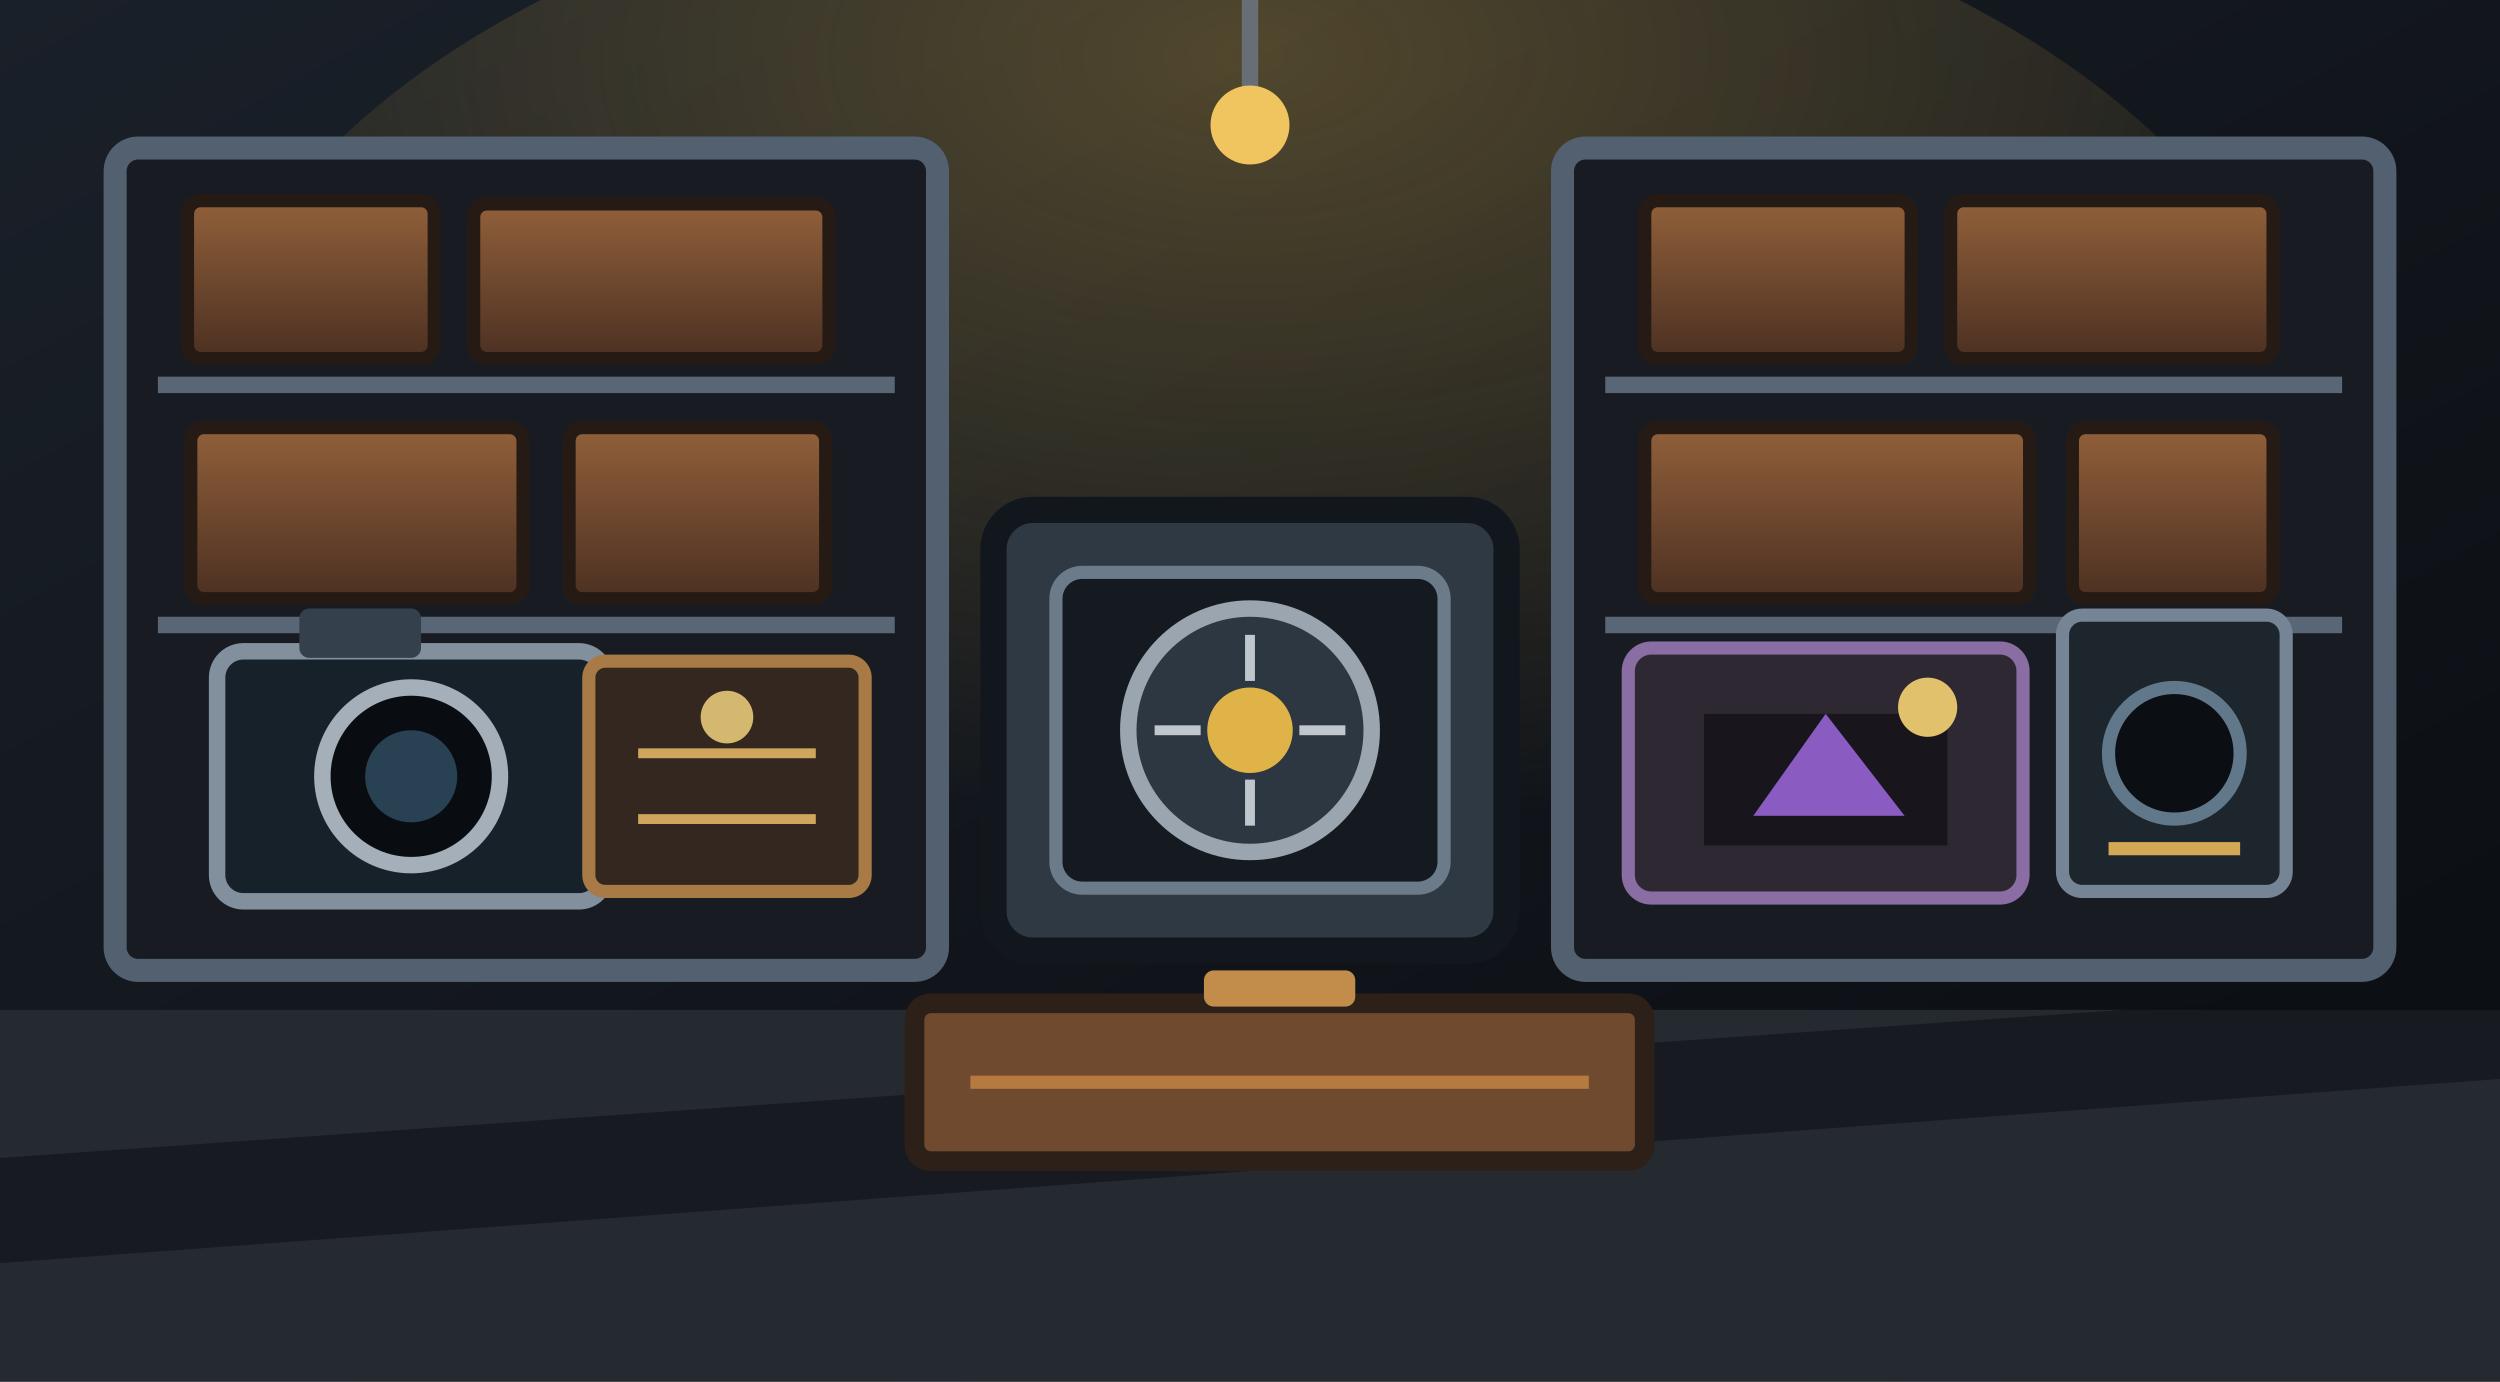
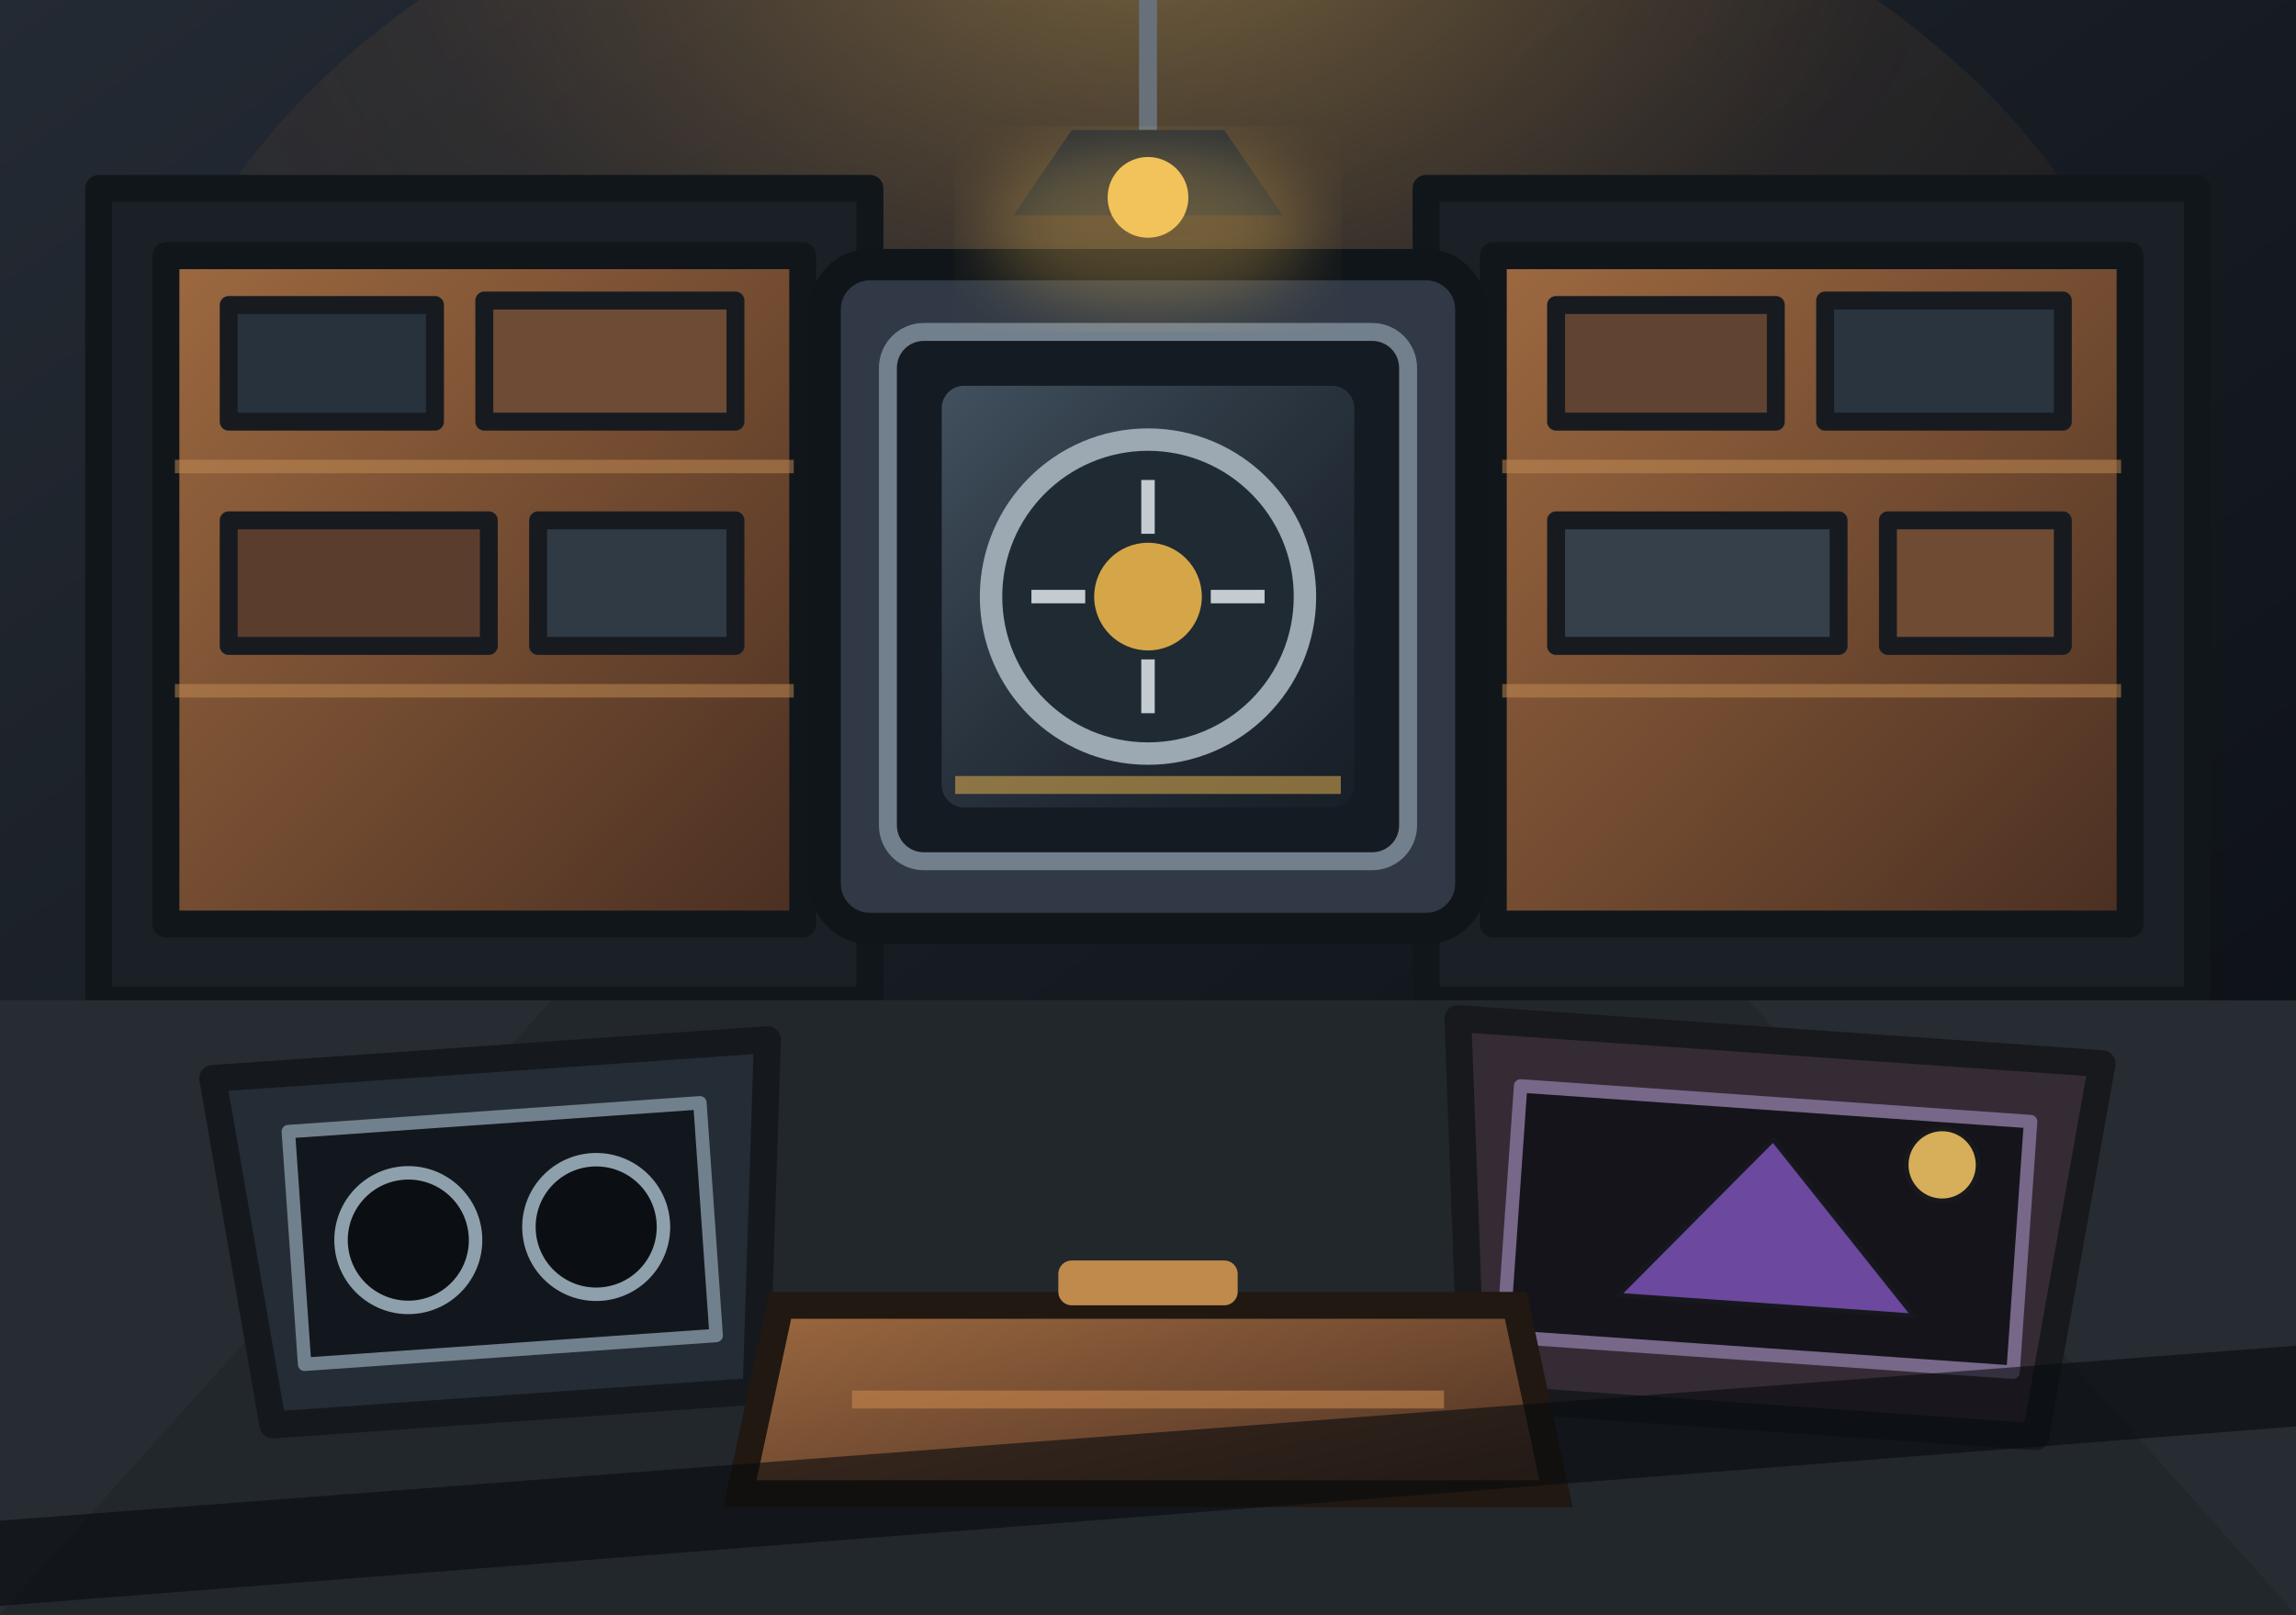
- <svg xmlns="http://www.w3.org/2000/svg" viewBox="0 0 760 420">
+ <svg xmlns="http://www.w3.org/2000/svg" viewBox="0 0 512 360">
  <defs>
-     <linearGradient id="club" x1="0" y1="0" x2="1" y2="1">
-       <stop stop-color="#1a2029" />
-       <stop offset=".55" stop-color="#11151b" />
-       <stop offset="1" stop-color="#090c10" />
+     <linearGradient id="wall" x1="0" y1="0" x2="1" y2="1">
+       <stop stop-color="#242a33" />
+       <stop offset=".55" stop-color="#151a21" />
+       <stop offset="1" stop-color="#090d12" />
    </linearGradient>
-     <linearGradient id="wood" x1="0" y1="0" x2="0" y2="1">
-       <stop stop-color="#91603a" />
-       <stop offset="1" stop-color="#4c3022" />
+     <linearGradient id="wood" x1="0" y1="0" x2="1" y2="1">
+       <stop stop-color="#9d6940" />
+       <stop offset="1" stop-color="#4a2f22" />
    </linearGradient>
-     <radialGradient id="focus" cx="50%" cy="18%" r="65%">
-       <stop stop-color="#e9b949" stop-opacity=".28" />
-       <stop offset="1" stop-color="#e9b949" stop-opacity="0" />
+     <linearGradient id="glass" x1="0" y1="0" x2="1" y2="1">
+       <stop stop-color="#7790a6" stop-opacity=".46" />
+       <stop offset="1" stop-color="#26313d" stop-opacity=".18" />
+     </linearGradient>
+     <radialGradient id="focus" cx="50%" cy="7%" r="72%">
+       <stop stop-color="#edbb57" stop-opacity=".43" />
+       <stop offset=".52" stop-color="#c37b3a" stop-opacity=".09" />
+       <stop offset="1" stop-color="#c37b3a" stop-opacity="0" />
    </radialGradient>
+     <filter id="soft">
+       <feGaussianBlur stdDeviation="8" />
+     </filter>
  </defs>
-   <rect width="760" height="420" fill="url(#club)" />
-   <ellipse cx="380" cy="133" rx="320" ry="180" fill="url(#focus)" />
-   <rect x="35" y="45" width="250" height="250" rx="7" fill="#181c22" stroke="#52606f" stroke-width="7" />
-   <rect x="475" y="45" width="250" height="250" rx="7" fill="#181c22" stroke="#52606f" stroke-width="7" />
-   <g stroke="#596675" stroke-width="5">
-     <path d="M48 117h224M48 190h224M488 117h224M488 190h224" />
+   <rect width="512" height="360" fill="url(#wall)" />
+   <ellipse cx="256" cy="107" rx="226" ry="154" fill="url(#focus)" />
+   <g stroke="#11161b" stroke-width="6" stroke-linejoin="round">
+     <path d="M22 42h172v181H22z" fill="#1b2027" />
+     <path d="M318 42h172v181H318z" fill="#1b2027" />
+     <path d="M37 57h142v149H37z" fill="url(#wood)" />
+     <path d="M333 57h142v149H333z" fill="url(#wood)" />
  </g>
-   <g fill="url(#wood)" stroke="#251a14" stroke-width="4">
-     <rect x="57" y="61" width="75" height="48" rx="4" />
-     <rect x="144" y="62" width="108" height="47" rx="4" />
-     <rect x="58" y="130" width="101" height="52" rx="4" />
-     <rect x="173" y="130" width="78" height="52" rx="4" />
-     <rect x="500" y="61" width="81" height="48" rx="4" />
-     <rect x="593" y="61" width="98" height="48" rx="4" />
-     <rect x="500" y="130" width="117" height="52" rx="4" />
-     <rect x="630" y="130" width="61" height="52" rx="4" />
+   <g stroke="#c08b52" stroke-width="3" opacity=".52">
+     <path d="M39 104h138M39 154h138M335 104h138M335 154h138" />
  </g>
-   <g transform="translate(125 236)">
-     <rect x="-59" y="-38" width="118" height="76" rx="8" fill="#17212a" stroke="#82909e" stroke-width="5" />
-     <circle r="27" fill="#090c10" stroke="#a4afb9" stroke-width="5" />
-     <circle r="14" fill="#294253" />
-     <rect x="-34" y="-51" width="37" height="15" rx="3" fill="#34414d" />
+   <g stroke="#171b20" stroke-width="4" stroke-linejoin="round">
+     <path d="M51 68h46v26H51z" fill="#27323c" />
+     <path d="M108 67h56v27h-56z" fill="#6d4b34" />
+     <path d="M51 116h58v28H51z" fill="#5b3d2e" />
+     <path d="M120 116h44v28h-44z" fill="#303a44" />
+     <path d="M347 68h49v26h-49z" fill="#614331" />
+     <path d="M407 67h53v27h-53z" fill="#29343f" />
+     <path d="M347 116h63v28h-63z" fill="#36404b" />
+     <path d="M421 116h39v28h-39z" fill="#704b33" />
  </g>
-   <g transform="translate(221 236)">
-     <rect x="-42" y="-35" width="84" height="70" rx="5" fill="#33271f" stroke="#a77a46" stroke-width="4" />
-     <path d="M-27 13h54M-27-7h54" stroke="#d0a65c" stroke-width="3" />
-     <circle cy="-18" r="8" fill="#d5b86f" />
+   <g transform="translate(256 133)">
+     <rect x="-72" y="-74" width="144" height="148" rx="10" fill="#303945" stroke="#10151a" stroke-width="7" />
+     <rect x="-58" y="-59" width="116" height="118" rx="8" fill="#151b22" stroke="#72808d" stroke-width="4" />
+     <rect x="-46" y="-47" width="92" height="94" rx="5" fill="url(#glass)" />
+     <circle r="35" fill="#202a33" stroke="#9ca8b2" stroke-width="5" />
+     <circle r="12" fill="#d5a648" />
+     <g stroke="#c4cbd1" stroke-width="3">
+       <path d="M0-26v12M0 14v12M-26 0h12M14 0h12" />
+     </g>
+     <path d="M-43 42h86" stroke="#d0a24d" stroke-width="4" opacity=".6" />
  </g>
-   <g transform="translate(555 235)">
-     <rect x="-60" y="-38" width="120" height="76" rx="7" fill="#2e2832" stroke="#8a6da2" stroke-width="4" />
-     <path d="M-37 22V-18h74v40z" fill="#18151d" />
-     <path d="M-22 13 0-18 24 13z" fill="#b576ff" opacity=".72" />
-     <circle cx="31" cy="-20" r="9" fill="#e1c16b" />
+   <rect y="223" width="512" height="137" fill="#272c32" />
+   <path d="M0 360 123 223h267L512 360z" fill="#20252b" opacity=".8" />
+   <g transform="translate(112 275) rotate(-4)" stroke="#15191e" stroke-linejoin="round">
+     <path d="M-62-39h124l-8 78H-54z" fill="#242c35" stroke-width="6" />
+     <rect x="-46" y="-26" width="92" height="52" fill="#12171d" stroke="#71808d" stroke-width="3" />
+     <circle cx="-21" cy="0" r="15" fill="#0b0f13" stroke="#8fa0ad" stroke-width="3" />
+     <circle cx="21" cy="0" r="15" fill="#0b0f13" stroke="#8fa0ad" stroke-width="3" />
  </g>
-   <g transform="translate(661 229)">
-     <rect x="-34" y="-42" width="68" height="84" rx="6" fill="#1d252d" stroke="#758596" stroke-width="4" />
-     <circle cy="0" r="20" fill="#0b0e12" stroke="#61788a" stroke-width="4" />
-     <path d="M-20 29h40" stroke="#d1a954" stroke-width="4" />
+   <g transform="translate(394 274) rotate(4)" stroke="#17191d" stroke-linejoin="round">
+     <path d="M-72-42h144l-9 84H-63z" fill="#352b35" stroke-width="6" />
+     <rect x="-57" y="-28" width="114" height="56" fill="#16141b" stroke="#77688a" stroke-width="3" />
+     <path d="M-32 17 0-20 34 17z" fill="#8d5bd1" opacity=".72" />
+     <circle cx="38" cy="-17" r="8" fill="#d7ae59" />
  </g>
-   <g transform="translate(380 222)">
-     <rect x="-78" y="-67" width="156" height="134" rx="12" fill="#2f3944" stroke="#12171d" stroke-width="8" />
-     <rect x="-59" y="-48" width="118" height="96" rx="8" fill="#151a21" stroke="#6c7b89" stroke-width="4" />
-     <circle r="37" fill="#2c3741" stroke="#9aa5af" stroke-width="5" />
-     <circle r="13" fill="#e0b348" />
-     <g stroke="#bfc6cc" stroke-width="3">
-       <path d="M0-29v14M0 15v14M-29 0h14M15 0h14" />
-     </g>
+   <g transform="translate(256 312)">
+     <path d="M-82-21h164l9 42H-91z" fill="url(#wood)" stroke="#201811" stroke-width="6" />
+     <path d="M-66 0h132" stroke="#c4864d" stroke-width="4" opacity=".6" />
+     <rect x="-20" y="-31" width="40" height="10" rx="3" fill="#bf8a4c" />
  </g>
-   <rect y="307" width="760" height="113" fill="#252a31" />
-   <path d="M0 352 760 299v29L0 384z" fill="#0c1015" opacity=".58" />
-   <g transform="translate(389 329)">
-     <rect x="-111" y="-24" width="222" height="48" rx="5" fill="#6f4a2e" stroke="#2c2018" stroke-width="6" />
-     <path d="M-94 0h188" stroke="#b57a40" stroke-width="4" />
-     <rect x="-23" y="-34" width="46" height="11" rx="3" fill="#c28c4a" />
-   </g>
-   <line x1="380" y1="0" x2="380" y2="32" stroke="#676e75" stroke-width="5" />
-   <circle cx="380" cy="38" r="12" fill="#f0c45e" />
+   <path d="M0 339 512 300v18L0 358z" fill="#070a0e" opacity=".6" />
+   <path d="M256 0v29" stroke="#68717a" stroke-width="4" />
+   <path d="m239 29 34 0 13 19h-60z" fill="#292f35" />
+   <ellipse cx="256" cy="51" rx="36" ry="19" fill="#edbb57" opacity=".3" filter="url(#soft)" />
+   <circle cx="256" cy="44" r="9" fill="#f1c35a" />
</svg>
